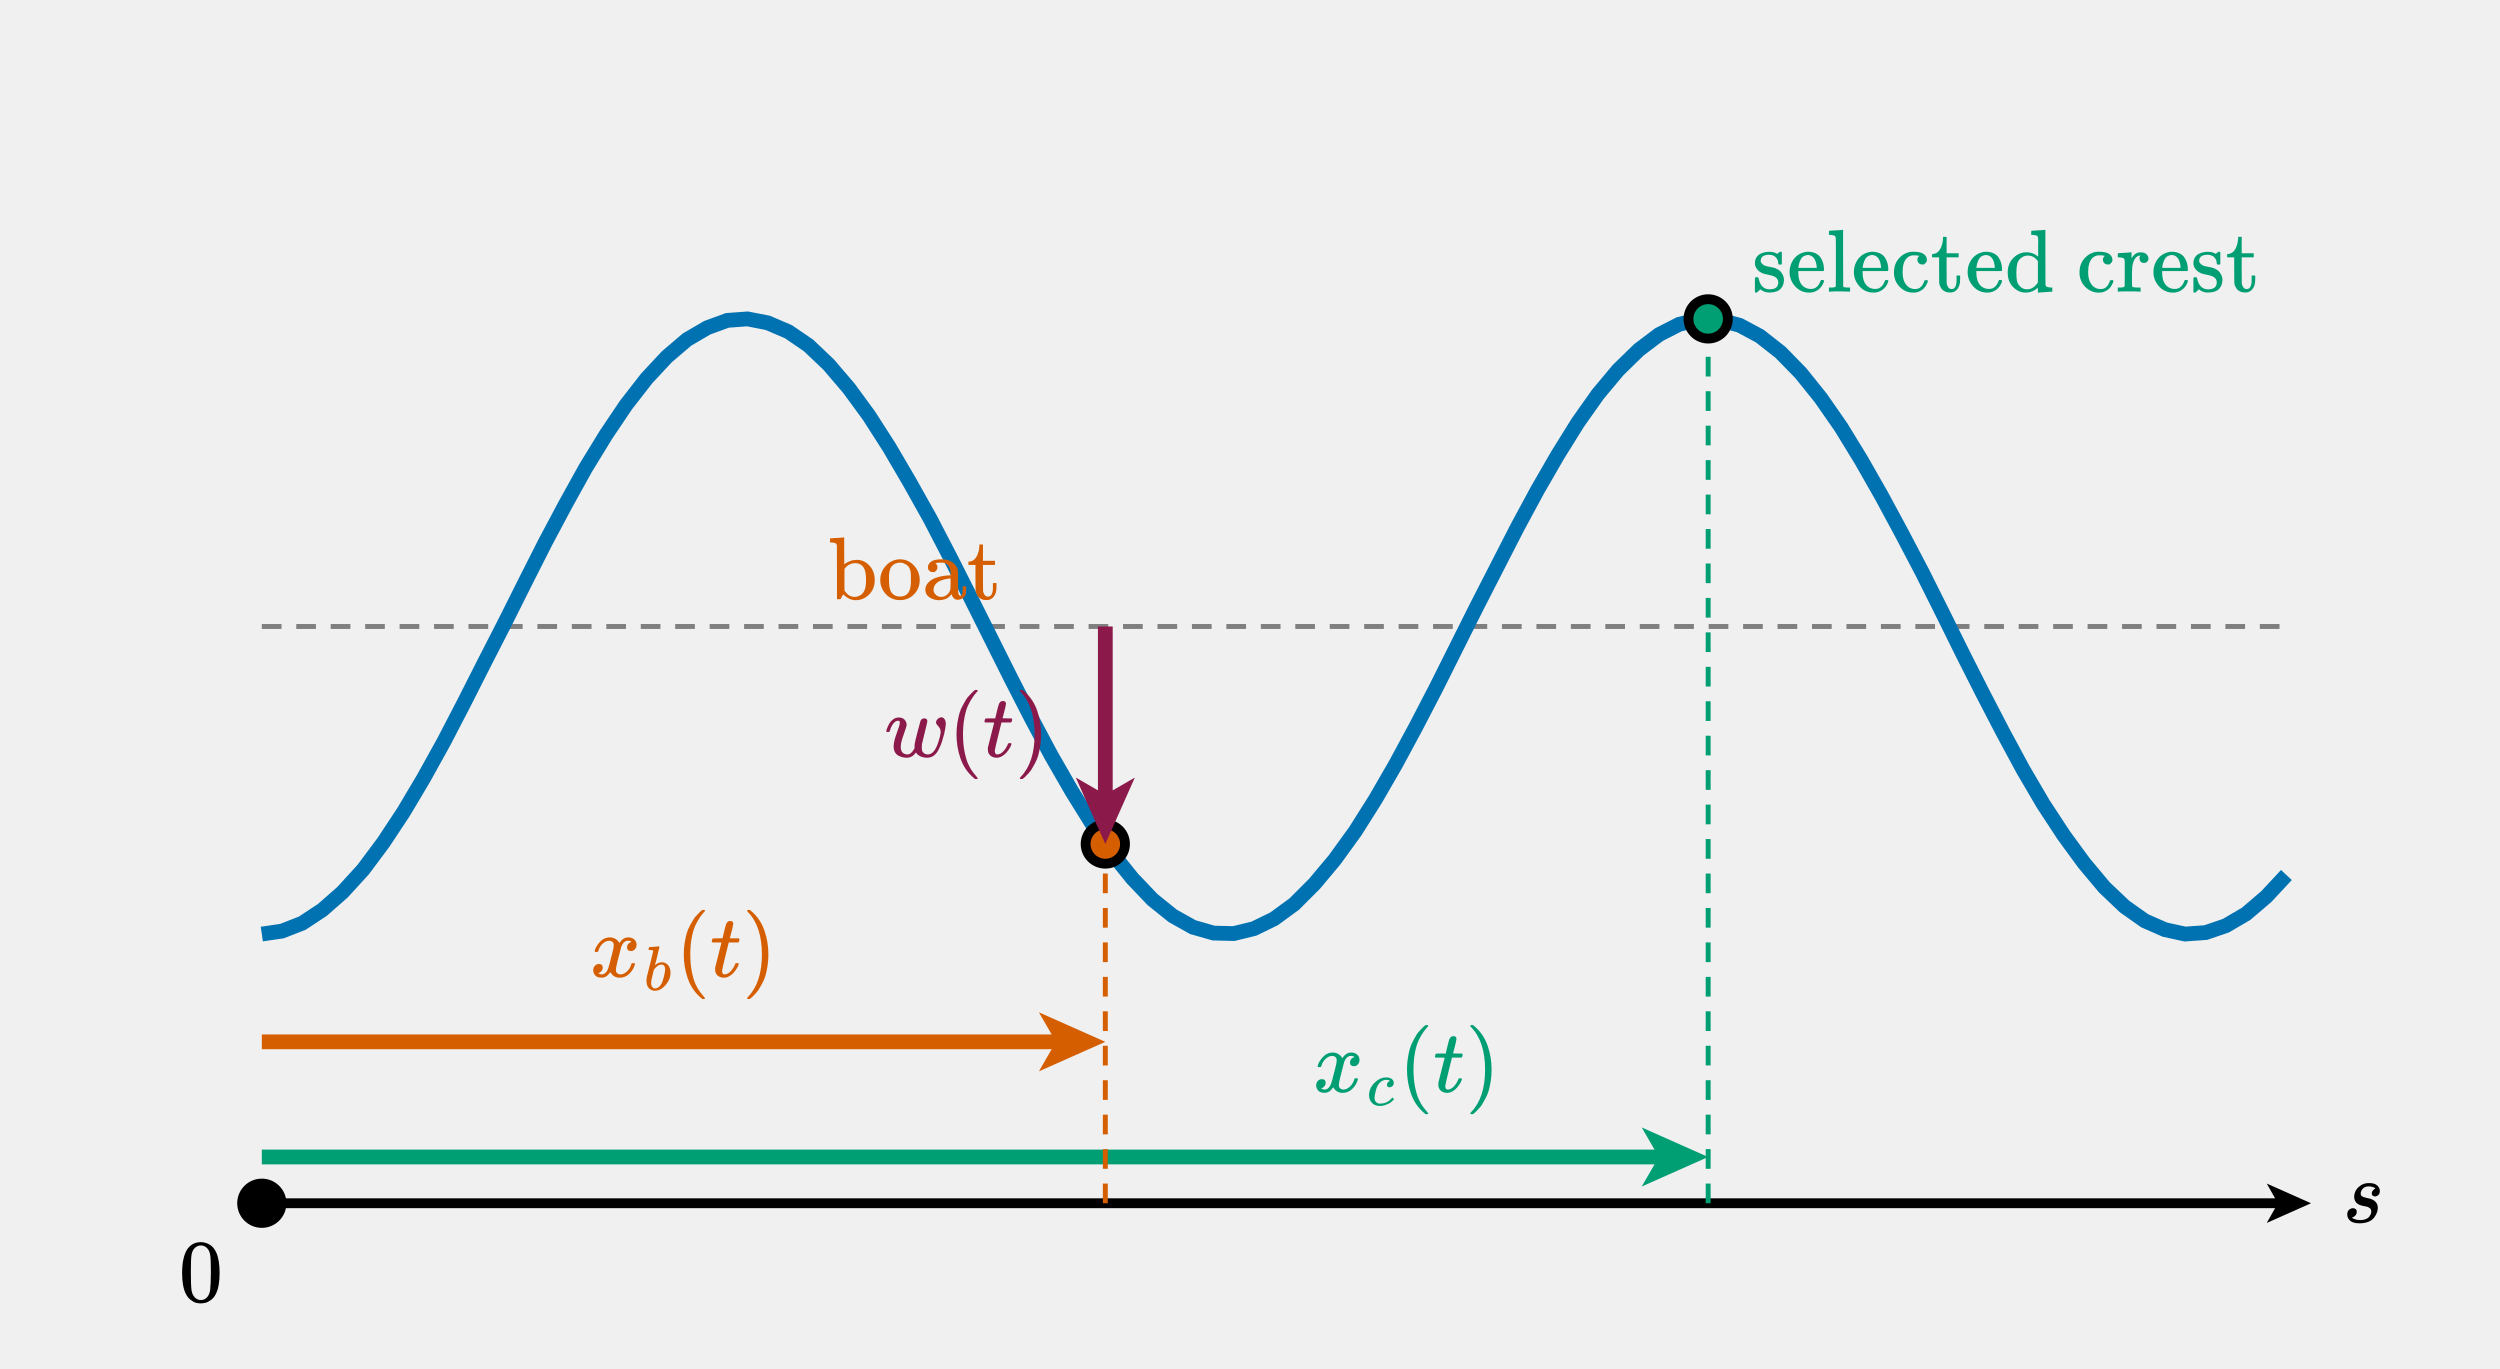
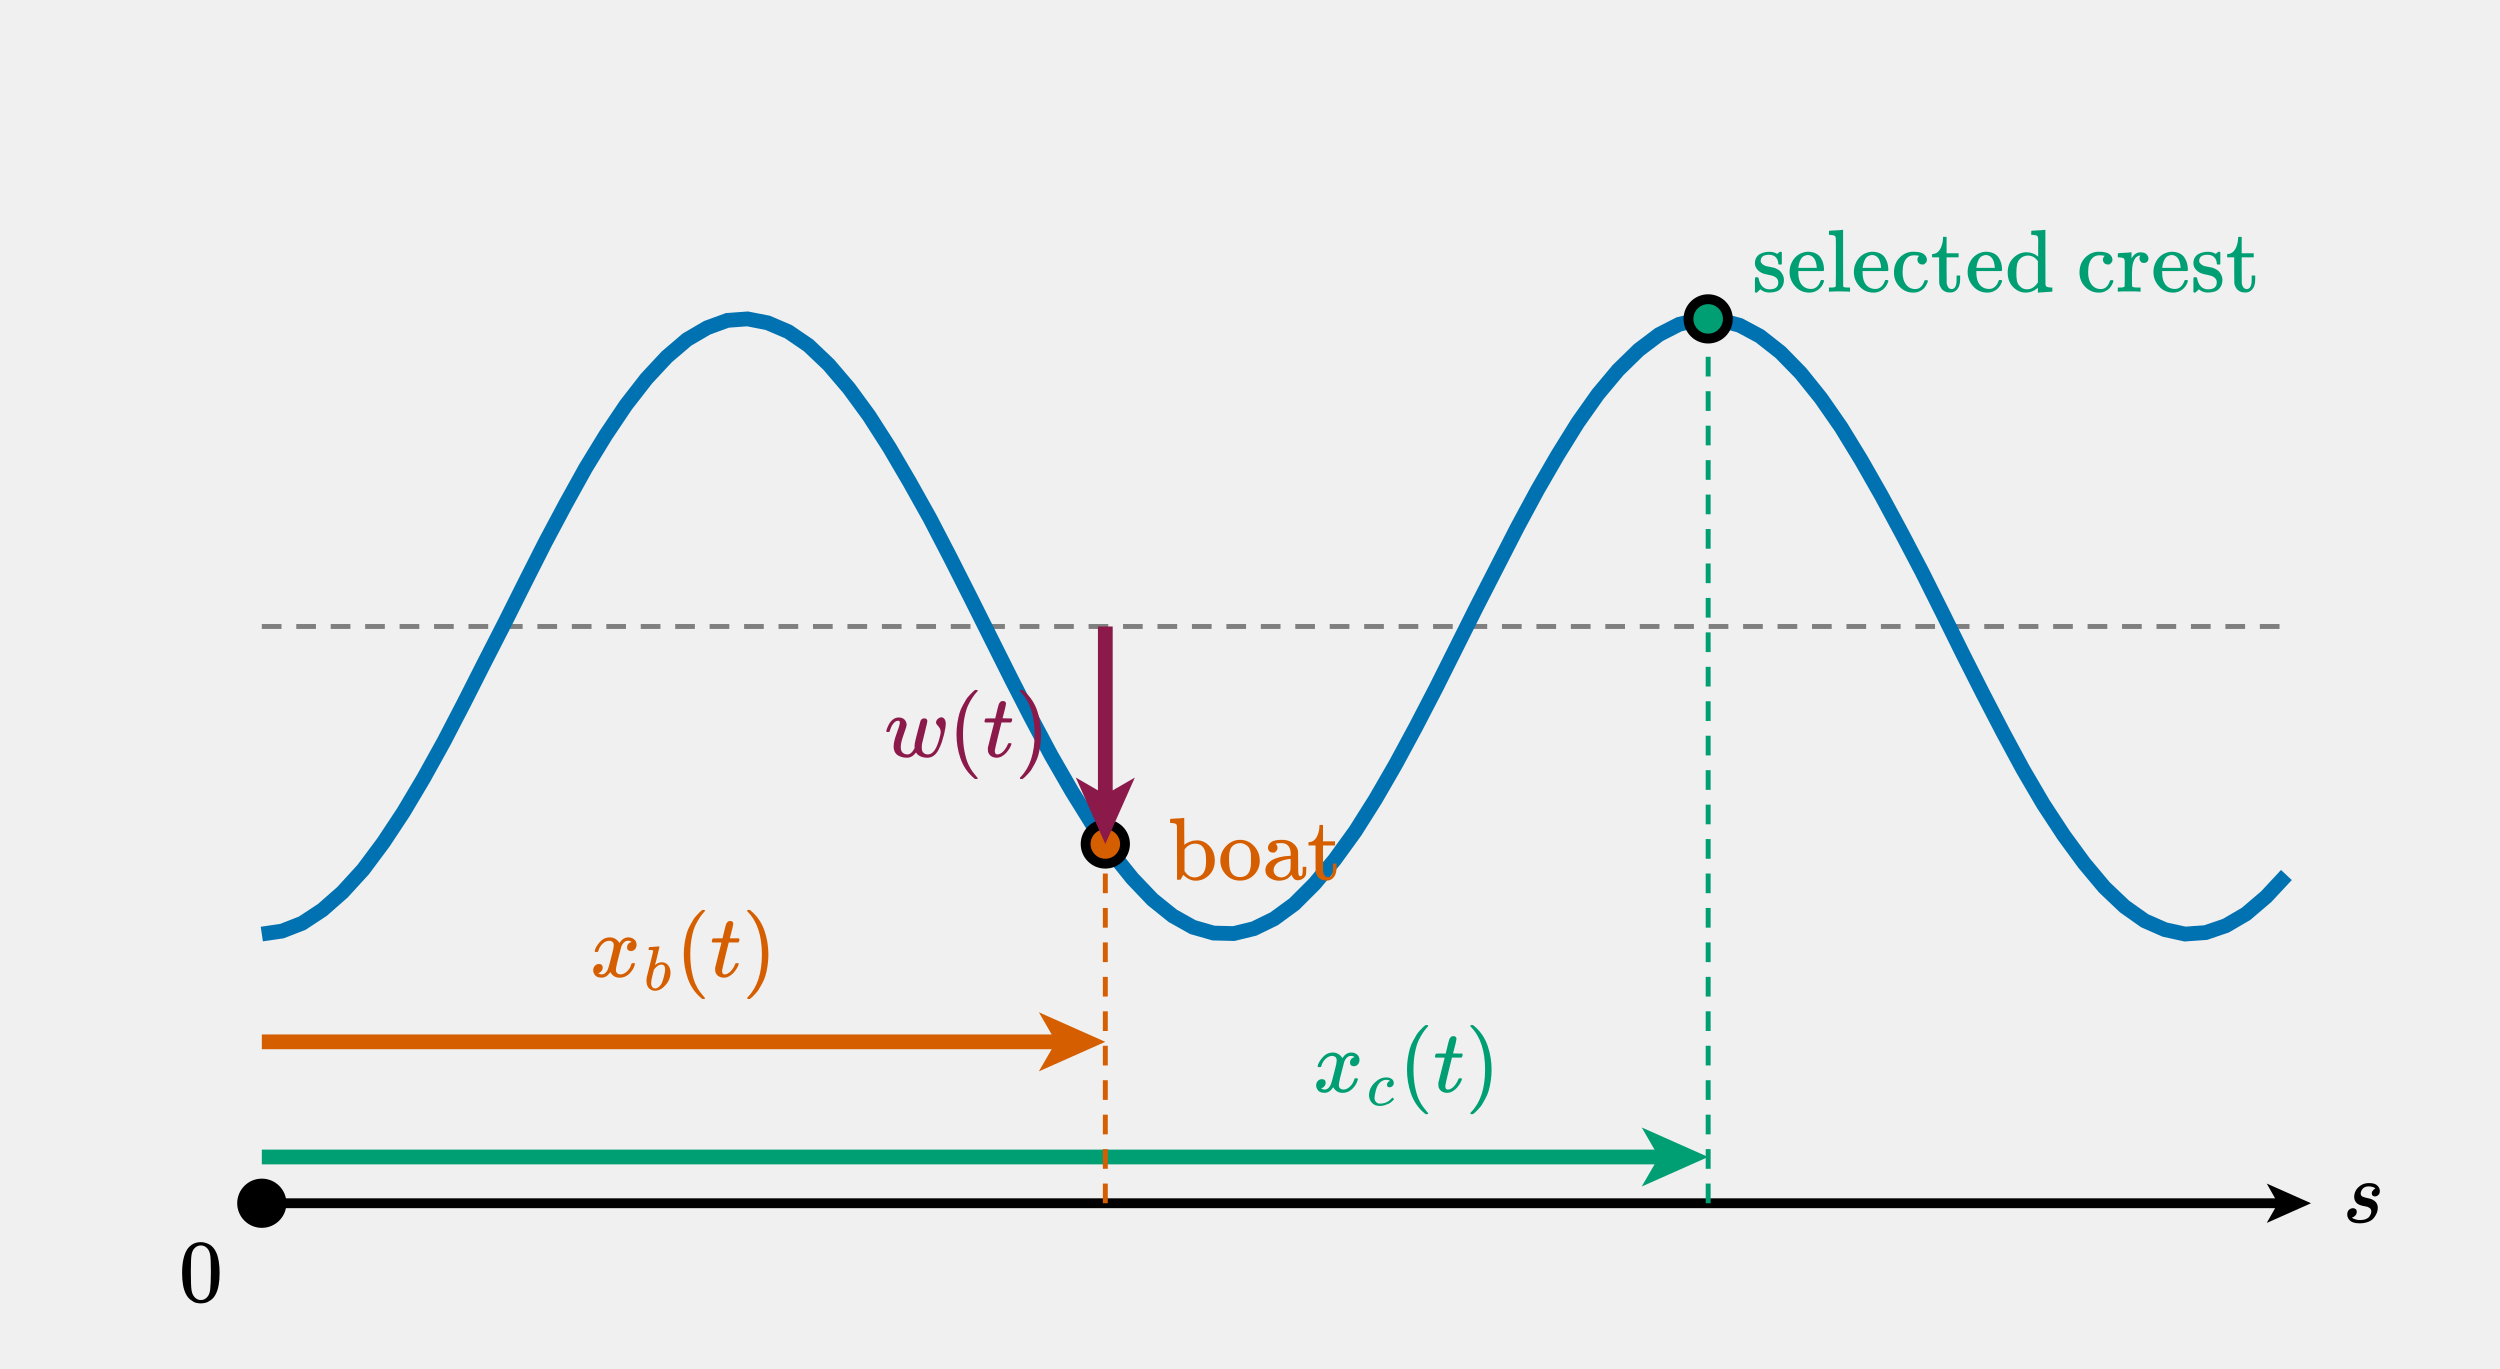
<svg xmlns="http://www.w3.org/2000/svg" xmlns:xlink="http://www.w3.org/1999/xlink" id="prefigure-cr-doppler-quantities-figure" viewBox="0 0 508 278">
  <defs>
    <clipPath id="prefigure-cr-doppler-quantities-__clipPath-0">
      <rect x="14.0" y="14.0" width="480.0" height="250.0" />
    </clipPath>
    <clipPath id="prefigure-cr-doppler-quantities-__clipPath-1">
      <rect x="14.0" y="14.0" width="480.0" height="250.0" />
    </clipPath>
    <marker id="prefigure-cr-doppler-quantities-arrow-head-end-2_None_24_60-black" markerWidth="9.0" markerHeight="8.0" markerUnits="userSpaceOnUse" orient="auto" refX="6.5" refY="4.0">
      <path d="M 9.0 4.0L 0.0 8.0L 1.7 5.0L 1.7 3.0L 0.0 0.0Z" fill="black" stroke="none" />
    </marker>
    <marker id="prefigure-cr-doppler-quantities-arrow-head-end-2_None_24_60-black-outline" markerWidth="13.0" markerHeight="12.0" markerUnits="userSpaceOnUse" orient="auto" refX="8.5" refY="6.0">
      <path d="M 11.8 7.8 L 2.8 11.8 A 2 2 0 0 1 0.0 10.0 L 0.0 2.0 A 2 2 0 0 1 2.8 0.2 L 11.8 4.2 A 2 2 0 0 1 11.8 7.8 Z" fill="white" stroke="none" />
    </marker>
    <marker id="prefigure-cr-doppler-quantities-arrow-head-end-3_None_24_60-hD55E00" markerWidth="13.5" markerHeight="12.0" markerUnits="userSpaceOnUse" orient="auto" refX="9.8" refY="6.0">
      <path d="M 13.5 6.0L 0.0 12.0L 2.6 7.5L 2.6 4.5L 0.0 0.0Z" fill="#D55E00" stroke="none" />
    </marker>
    <marker id="prefigure-cr-doppler-quantities-arrow-head-end-3_None_24_60-hD55E00-outline" markerWidth="17.5" markerHeight="16.0" markerUnits="userSpaceOnUse" orient="auto" refX="11.8" refY="8.0">
      <path d="M 16.3 9.8 L 2.8 15.8 A 2 2 0 0 1 0.0 14.0 L 0.0 2.0 A 2 2 0 0 1 2.8 0.2 L 16.3 6.2 A 2 2 0 0 1 16.3 9.8 Z" fill="white" stroke="none" />
    </marker>
    <marker id="prefigure-cr-doppler-quantities-arrow-head-end-3_None_24_60-h009E73" markerWidth="13.5" markerHeight="12.0" markerUnits="userSpaceOnUse" orient="auto" refX="9.8" refY="6.0">
      <path d="M 13.5 6.0L 0.0 12.0L 2.6 7.5L 2.6 4.5L 0.0 0.0Z" fill="#009E73" stroke="none" />
    </marker>
    <marker id="prefigure-cr-doppler-quantities-arrow-head-end-3_None_24_60-h009E73-outline" markerWidth="17.5" markerHeight="16.0" markerUnits="userSpaceOnUse" orient="auto" refX="11.8" refY="8.0">
      <path d="M 16.3 9.8 L 2.8 15.8 A 2 2 0 0 1 0.0 14.0 L 0.0 2.0 A 2 2 0 0 1 2.8 0.2 L 16.3 6.2 A 2 2 0 0 1 16.3 9.8 Z" fill="white" stroke="none" />
    </marker>
    <marker id="prefigure-cr-doppler-quantities-arrow-head-end-3_None_24_60-h8B1A4A" markerWidth="13.5" markerHeight="12.0" markerUnits="userSpaceOnUse" orient="auto" refX="9.8" refY="6.0">
      <path d="M 13.5 6.0L 0.0 12.0L 2.6 7.5L 2.6 4.5L 0.0 0.0Z" fill="#8B1A4A" stroke="none" />
    </marker>
    <marker id="prefigure-cr-doppler-quantities-arrow-head-end-3_None_24_60-h8B1A4A-outline" markerWidth="17.5" markerHeight="16.0" markerUnits="userSpaceOnUse" orient="auto" refX="11.8" refY="8.0">
      <path d="M 16.3 9.8 L 2.8 15.8 A 2 2 0 0 1 0.0 14.0 L 0.0 2.0 A 2 2 0 0 1 2.8 0.2 L 16.3 6.2 A 2 2 0 0 1 16.3 9.8 Z" fill="white" stroke="none" />
    </marker>
    <marker id="prefigure-cr-doppler-quantities-arrow-head-start-2_None_24_60-black" markerWidth="9.0" markerHeight="8.0" markerUnits="userSpaceOnUse" orient="auto" refX="2.5" refY="4.0">
      <g transform="rotate(180, 4.5, 4.0)">
        <path d="M 9.0 4.0L 0.0 8.0L 1.7 5.0L 1.7 3.0L 0.0 0.0Z" fill="black" stroke="none" />
      </g>
    </marker>
    <marker id="prefigure-cr-doppler-quantities-arrow-head-start-2_None_24_60-black-outline" markerWidth="13.0" markerHeight="12.0" markerUnits="userSpaceOnUse" orient="auto" refX="4.5" refY="6.0">
      <g transform="rotate(180, 6.5, 6.0)">
        <path d="M 11.8 7.8 L 2.8 11.8 A 2 2 0 0 1 0.0 10.0 L 0.0 2.0 A 2 2 0 0 1 2.8 0.2 L 11.8 4.2 A 2 2 0 0 1 11.8 7.8 Z" fill="white" stroke="none" />
      </g>
    </marker>
    <marker id="prefigure-cr-doppler-quantities-arrow-head-start-3_None_24_60-hD55E00" markerWidth="13.5" markerHeight="12.0" markerUnits="userSpaceOnUse" orient="auto" refX="3.7" refY="6.0">
      <g transform="rotate(180, 6.75, 6.0)">
        <path d="M 13.5 6.0L 0.0 12.0L 2.6 7.5L 2.6 4.5L 0.0 0.0Z" fill="#D55E00" stroke="none" />
      </g>
    </marker>
    <marker id="prefigure-cr-doppler-quantities-arrow-head-start-3_None_24_60-hD55E00-outline" markerWidth="17.5" markerHeight="16.0" markerUnits="userSpaceOnUse" orient="auto" refX="5.7" refY="8.0">
      <g transform="rotate(180, 8.75, 8.0)">
        <path d="M 16.3 9.8 L 2.8 15.8 A 2 2 0 0 1 0.0 14.0 L 0.0 2.0 A 2 2 0 0 1 2.8 0.2 L 16.3 6.2 A 2 2 0 0 1 16.3 9.8 Z" fill="white" stroke="none" />
      </g>
    </marker>
    <marker id="prefigure-cr-doppler-quantities-arrow-head-start-3_None_24_60-h009E73" markerWidth="13.5" markerHeight="12.0" markerUnits="userSpaceOnUse" orient="auto" refX="3.7" refY="6.0">
      <g transform="rotate(180, 6.75, 6.0)">
        <path d="M 13.5 6.0L 0.0 12.0L 2.6 7.5L 2.6 4.5L 0.0 0.0Z" fill="#009E73" stroke="none" />
      </g>
    </marker>
    <marker id="prefigure-cr-doppler-quantities-arrow-head-start-3_None_24_60-h009E73-outline" markerWidth="17.5" markerHeight="16.0" markerUnits="userSpaceOnUse" orient="auto" refX="5.7" refY="8.0">
      <g transform="rotate(180, 8.75, 8.0)">
        <path d="M 16.3 9.8 L 2.8 15.8 A 2 2 0 0 1 0.0 14.0 L 0.0 2.0 A 2 2 0 0 1 2.8 0.2 L 16.3 6.2 A 2 2 0 0 1 16.3 9.8 Z" fill="white" stroke="none" />
      </g>
    </marker>
    <marker id="prefigure-cr-doppler-quantities-arrow-head-start-3_None_24_60-h8B1A4A" markerWidth="13.5" markerHeight="12.0" markerUnits="userSpaceOnUse" orient="auto" refX="3.7" refY="6.0">
      <g transform="rotate(180, 6.75, 6.0)">
        <path d="M 13.5 6.0L 0.0 12.0L 2.6 7.5L 2.6 4.5L 0.0 0.0Z" fill="#8B1A4A" stroke="none" />
      </g>
    </marker>
    <marker id="prefigure-cr-doppler-quantities-arrow-head-start-3_None_24_60-h8B1A4A-outline" markerWidth="17.5" markerHeight="16.0" markerUnits="userSpaceOnUse" orient="auto" refX="5.7" refY="8.0">
      <g transform="rotate(180, 8.75, 8.0)">
        <path d="M 16.3 9.8 L 2.8 15.8 A 2 2 0 0 1 0.0 14.0 L 0.0 2.0 A 2 2 0 0 1 2.8 0.2 L 16.3 6.2 A 2 2 0 0 1 16.3 9.8 Z" fill="white" stroke="none" />
      </g>
    </marker>
  </defs>
  <line id="prefigure-cr-doppler-quantities-dop-pos-mean" x1="53.2" y1="127.3" x2="464.6" y2="127.3" stroke="#7F7F7F" stroke-width="1" stroke-dasharray="4 3" fill="none" />
  <path id="prefigure-cr-doppler-quantities-dop-pos-wave" stroke="#0072B2" stroke-width="3" fill="none" d="M 53.2 189.8 L 57.3 189.2 L 61.4 187.6 L 65.5 184.9 L 69.6 181.3 L 73.8 176.7 L 77.9 171.2 L 82.0 165.0 L 86.1 158.1 L 90.2 150.7 L 94.3 142.8 L 98.4 134.7 L 102.6 126.5 L 106.7 118.3 L 110.8 110.2 L 114.9 102.5 L 119.0 95.1 L 123.1 88.4 L 127.2 82.3 L 131.4 76.9 L 135.5 72.5 L 139.6 69.0 L 143.7 66.6 L 147.8 65.1 L 151.9 64.8 L 156.0 65.6 L 160.2 67.4 L 164.3 70.2 L 168.4 74.1 L 172.5 78.9 L 176.6 84.5 L 180.7 90.9 L 184.8 97.9 L 189.0 105.4 L 193.1 113.3 L 197.2 121.4 L 201.3 129.6 L 205.4 137.8 L 209.5 145.8 L 213.6 153.5 L 217.8 160.8 L 221.9 167.4 L 226.0 173.4 L 230.1 178.5 L 234.2 182.8 L 238.3 186.1 L 242.4 188.4 L 246.6 189.6 L 250.7 189.7 L 254.8 188.7 L 258.9 186.7 L 263.0 183.7 L 267.1 179.6 L 271.2 174.7 L 275.4 168.9 L 279.5 162.4 L 283.6 155.3 L 287.7 147.7 L 291.8 139.8 L 295.9 131.6 L 300.0 123.4 L 304.2 115.2 L 308.3 107.2 L 312.4 99.6 L 316.5 92.5 L 320.6 85.9 L 324.7 80.1 L 328.8 75.2 L 333.0 71.1 L 337.1 68.0 L 341.2 65.9 L 345.3 64.9 L 349.4 65.0 L 353.5 66.1 L 357.6 68.3 L 361.8 71.6 L 365.9 75.8 L 370.0 80.9 L 374.1 86.8 L 378.2 93.5 L 382.3 100.7 L 386.4 108.3 L 390.6 116.3 L 394.7 124.5 L 398.8 132.8 L 402.9 140.9 L 407.0 148.8 L 411.1 156.4 L 415.2 163.4 L 419.4 169.8 L 423.5 175.4 L 427.6 180.3 L 431.7 184.2 L 435.8 187.1 L 439.9 188.9 L 444.0 189.8 L 448.2 189.5 L 452.3 188.1 L 456.4 185.7 L 460.5 182.2 L 464.6 177.8" clip-path="url(#prefigure-cr-doppler-quantities-__clipPath-1)" />
  <line id="prefigure-cr-doppler-quantities-dop-pos-axis" x1="53.2" y1="244.5" x2="467.1" y2="244.5" stroke="black" stroke-width="2" fill="none" marker-end="url(#prefigure-cr-doppler-quantities-arrow-head-end-2_None_24_60-black)" />
  <g id="prefigure-cr-doppler-quantities-dop-pos-axis-lab" transform="translate(476.0,244.5) translate(0.0,-4.1)">
    <g id="prefigure-cr-doppler-quantities-__g-0">
      <svg style="vertical-align: -0.184px" width="8.488px" height="8.184px" role="img" focusable="false" viewBox="0 -442 469 452" x="0.0" y="0.0">
        <defs>
          <path id="prefigure-cr-doppler-quantities-MJX-2-TEX-I-1D460" d="M131 289Q131 321 147 354T203 415T300 442Q362 442 390 415T419 355Q419 323 402 308T364 292Q351 292 340 300T328 326Q328 342 337 354T354 372T367 378Q368 378 368 379Q368 382 361 388T336 399T297 405Q249 405 227 379T204 326Q204 301 223 291T278 274T330 259Q396 230 396 163Q396 135 385 107T352 51T289 7T195 -10Q118 -10 86 19T53 87Q53 126 74 143T118 160Q133 160 146 151T160 120Q160 94 142 76T111 58Q109 57 108 57T107 55Q108 52 115 47T146 34T201 27Q237 27 263 38T301 66T318 97T323 122Q323 150 302 164T254 181T195 196T148 231Q131 256 131 289Z" />
        </defs>
        <g stroke="currentColor" fill="currentColor" stroke-width="0" transform="scale(1,-1)">
          <g data-mml-node="math">
            <g data-mml-node="mi" data-semantic-type="identifier" data-semantic-role="latinletter" data-semantic-font="italic" data-semantic-annotation="clearspeak:simple" data-semantic-id="0" data-semantic-speech="s">
              <use data-c="1D460" xlink:href="#prefigure-cr-doppler-quantities-MJX-2-TEX-I-1D460" />
            </g>
          </g>
        </g>
      </svg>
    </g>
  </g>
  <circle id="prefigure-cr-doppler-quantities-dop-pos-origin" cx="53.2" cy="244.5" r="4" stroke="black" stroke-width="2" fill="black" />
  <g id="prefigure-cr-doppler-quantities-dop-pos-origin-lab" transform="translate(45.3,252.4) translate(-9.0,-0.0)">
    <g id="prefigure-cr-doppler-quantities-__g-1">
      <svg style="vertical-align: -0.400px" width="9.048px" height="12.456px" role="img" focusable="false" viewBox="0 -666 500 688" x="0.0" y="0.0">
        <defs>
          <path id="prefigure-cr-doppler-quantities-MJX-3-TEX-N-30" d="M96 585Q152 666 249 666Q297 666 345 640T423 548Q460 465 460 320Q460 165 417 83Q397 41 362 16T301 -15T250 -22Q224 -22 198 -16T137 16T82 83Q39 165 39 320Q39 494 96 585ZM321 597Q291 629 250 629Q208 629 178 597Q153 571 145 525T137 333Q137 175 145 125T181 46Q209 16 250 16Q290 16 318 46Q347 76 354 130T362 333Q362 478 354 524T321 597Z" />
        </defs>
        <g stroke="currentColor" fill="currentColor" stroke-width="0" transform="scale(1,-1)">
          <g data-mml-node="math">
            <g data-mml-node="mn" data-semantic-type="number" data-semantic-role="integer" data-semantic-font="normal" data-semantic-annotation="clearspeak:simple" data-semantic-id="0" data-semantic-speech="0">
              <use data-c="30" xlink:href="#prefigure-cr-doppler-quantities-MJX-3-TEX-N-30" />
            </g>
          </g>
        </g>
      </svg>
    </g>
  </g>
  <line id="prefigure-cr-doppler-quantities-dop-pos-xb-span" x1="53.2" y1="211.7" x2="220.9" y2="211.7" stroke="#D55E00" stroke-width="3" fill="none" marker-end="url(#prefigure-cr-doppler-quantities-arrow-head-end-3_None_24_60-hD55E00)" />
  <g id="prefigure-cr-doppler-quantities-dop-pos-xb-lab" transform="translate(138.9,203.0) translate(-19.0,-18.1)">
    <g id="prefigure-cr-doppler-quantities-__g-2">
      <svg style="vertical-align: -4.528px; color:#D55E00" width="37.960px" height="18.096px" role="img" focusable="false" viewBox="0 -750 2097.3 1000" x="0.0" y="0.0">
        <defs>
          <path id="prefigure-cr-doppler-quantities-MJX-4-TEX-I-1D465" d="M52 289Q59 331 106 386T222 442Q257 442 286 424T329 379Q371 442 430 442Q467 442 494 420T522 361Q522 332 508 314T481 292T458 288Q439 288 427 299T415 328Q415 374 465 391Q454 404 425 404Q412 404 406 402Q368 386 350 336Q290 115 290 78Q290 50 306 38T341 26Q378 26 414 59T463 140Q466 150 469 151T485 153H489Q504 153 504 145Q504 144 502 134Q486 77 440 33T333 -11Q263 -11 227 52Q186 -10 133 -10H127Q78 -10 57 16T35 71Q35 103 54 123T99 143Q142 143 142 101Q142 81 130 66T107 46T94 41L91 40Q91 39 97 36T113 29T132 26Q168 26 194 71Q203 87 217 139T245 247T261 313Q266 340 266 352Q266 380 251 392T217 404Q177 404 142 372T93 290Q91 281 88 280T72 278H58Q52 284 52 289Z" />
          <path id="prefigure-cr-doppler-quantities-MJX-4-TEX-I-1D44F" d="M73 647Q73 657 77 670T89 683Q90 683 161 688T234 694Q246 694 246 685T212 542Q204 508 195 472T180 418L176 399Q176 396 182 402Q231 442 283 442Q345 442 383 396T422 280Q422 169 343 79T173 -11Q123 -11 82 27T40 150V159Q40 180 48 217T97 414Q147 611 147 623T109 637Q104 637 101 637H96Q86 637 83 637T76 640T73 647ZM336 325V331Q336 405 275 405Q258 405 240 397T207 376T181 352T163 330L157 322L136 236Q114 150 114 114Q114 66 138 42Q154 26 178 26Q211 26 245 58Q270 81 285 114T318 219Q336 291 336 325Z" />
          <path id="prefigure-cr-doppler-quantities-MJX-4-TEX-N-2061" d="" />
          <path id="prefigure-cr-doppler-quantities-MJX-4-TEX-N-28" d="M94 250Q94 319 104 381T127 488T164 576T202 643T244 695T277 729T302 750H315H319Q333 750 333 741Q333 738 316 720T275 667T226 581T184 443T167 250T184 58T225 -81T274 -167T316 -220T333 -241Q333 -250 318 -250H315H302L274 -226Q180 -141 137 -14T94 250Z" />
          <path id="prefigure-cr-doppler-quantities-MJX-4-TEX-I-1D461" d="M26 385Q19 392 19 395Q19 399 22 411T27 425Q29 430 36 430T87 431H140L159 511Q162 522 166 540T173 566T179 586T187 603T197 615T211 624T229 626Q247 625 254 615T261 596Q261 589 252 549T232 470L222 433Q222 431 272 431H323Q330 424 330 420Q330 398 317 385H210L174 240Q135 80 135 68Q135 26 162 26Q197 26 230 60T283 144Q285 150 288 151T303 153H307Q322 153 322 145Q322 142 319 133Q314 117 301 95T267 48T216 6T155 -11Q125 -11 98 4T59 56Q57 64 57 83V101L92 241Q127 382 128 383Q128 385 77 385H26Z" />
          <path id="prefigure-cr-doppler-quantities-MJX-4-TEX-N-29" d="M60 749L64 750Q69 750 74 750H86L114 726Q208 641 251 514T294 250Q294 182 284 119T261 12T224 -76T186 -143T145 -194T113 -227T90 -246Q87 -249 86 -250H74Q66 -250 63 -250T58 -247T55 -238Q56 -237 66 -225Q221 -64 221 250T66 725Q56 737 55 738Q55 746 60 749Z" />
        </defs>
        <g stroke="currentColor" fill="currentColor" stroke-width="0" transform="scale(1,-1)">
          <g data-mml-node="math" data-semantic-type="appl" data-semantic-role="simple function" data-semantic-annotation="clearspeak:simple" data-semantic-id="8" data-semantic-children="2,6" data-semantic-content="7,0" data-semantic-speech="x Subscript b Baseline left parenthesis t right parenthesis">
            <g data-mml-node="msub" data-semantic-type="subscript" data-semantic-role="simple function" data-semantic-id="2" data-semantic-children="0,1" data-semantic-parent="8" data-semantic-speech="x Subscript b Baseline">
              <g data-mml-node="mi" data-semantic-type="identifier" data-semantic-role="simple function" data-semantic-font="italic" data-semantic-annotation="clearspeak:simple" data-semantic-id="0" data-semantic-parent="2" data-semantic-operator="appl" data-semantic-speech="x" data-semantic-prefix="Base">
                <use data-c="1D465" xlink:href="#prefigure-cr-doppler-quantities-MJX-4-TEX-I-1D465" />
              </g>
              <g data-mml-node="mi" transform="translate(605,-150) scale(0.707)" data-semantic-type="identifier" data-semantic-role="latinletter" data-semantic-font="italic" data-semantic-annotation="clearspeak:simple" data-semantic-id="1" data-semantic-parent="2" data-semantic-speech="b" data-semantic-prefix="Subscript">
                <use data-c="1D44F" xlink:href="#prefigure-cr-doppler-quantities-MJX-4-TEX-I-1D44F" />
              </g>
            </g>
            <g data-mml-node="mo" data-semantic-type="punctuation" data-semantic-role="application" data-semantic-id="7" data-semantic-parent="8" data-semantic-added="true" data-semantic-operator="appl" data-semantic-speech="of" transform="translate(958.3,0)">
              <use data-c="2061" xlink:href="#prefigure-cr-doppler-quantities-MJX-4-TEX-N-2061" />
            </g>
            <g data-mml-node="mrow" data-semantic-type="fenced" data-semantic-role="leftright" data-semantic-id="6" data-semantic-children="4" data-semantic-content="3,5" data-semantic-parent="8" data-semantic-speech="left parenthesis t right parenthesis" transform="translate(958.3,0)">
              <g data-mml-node="mo" data-semantic-type="fence" data-semantic-role="open" data-semantic-id="3" data-semantic-parent="6" data-semantic-operator="fenced" data-semantic-speech="left parenthesis">
                <use data-c="28" xlink:href="#prefigure-cr-doppler-quantities-MJX-4-TEX-N-28" />
              </g>
              <g data-mml-node="mi" data-semantic-type="identifier" data-semantic-role="latinletter" data-semantic-font="italic" data-semantic-annotation="clearspeak:simple" data-semantic-id="4" data-semantic-parent="6" data-semantic-speech="t" transform="translate(389,0)">
                <use data-c="1D461" xlink:href="#prefigure-cr-doppler-quantities-MJX-4-TEX-I-1D461" />
              </g>
              <g data-mml-node="mo" data-semantic-type="fence" data-semantic-role="close" data-semantic-id="5" data-semantic-parent="6" data-semantic-operator="fenced" data-semantic-speech="right parenthesis" transform="translate(750,0)">
                <use data-c="29" xlink:href="#prefigure-cr-doppler-quantities-MJX-4-TEX-N-29" />
              </g>
            </g>
          </g>
        </g>
      </svg>
    </g>
  </g>
  <line id="prefigure-cr-doppler-quantities-dop-pos-xc-span" x1="53.2" y1="235.1" x2="343.4" y2="235.1" stroke="#009E73" stroke-width="3" fill="none" marker-end="url(#prefigure-cr-doppler-quantities-arrow-head-end-3_None_24_60-h009E73)" />
  <g id="prefigure-cr-doppler-quantities-dop-pos-xc-lab" transform="translate(285.8,226.4) translate(-19.0,-18.1)">
    <g id="prefigure-cr-doppler-quantities-__g-3">
      <svg style="vertical-align: -4.528px; color:#009E73" width="38.016px" height="18.096px" role="img" focusable="false" viewBox="0 -750 2100.2 1000" x="0.0" y="0.0">
        <defs>
          <path id="prefigure-cr-doppler-quantities-MJX-5-TEX-I-1D465" d="M52 289Q59 331 106 386T222 442Q257 442 286 424T329 379Q371 442 430 442Q467 442 494 420T522 361Q522 332 508 314T481 292T458 288Q439 288 427 299T415 328Q415 374 465 391Q454 404 425 404Q412 404 406 402Q368 386 350 336Q290 115 290 78Q290 50 306 38T341 26Q378 26 414 59T463 140Q466 150 469 151T485 153H489Q504 153 504 145Q504 144 502 134Q486 77 440 33T333 -11Q263 -11 227 52Q186 -10 133 -10H127Q78 -10 57 16T35 71Q35 103 54 123T99 143Q142 143 142 101Q142 81 130 66T107 46T94 41L91 40Q91 39 97 36T113 29T132 26Q168 26 194 71Q203 87 217 139T245 247T261 313Q266 340 266 352Q266 380 251 392T217 404Q177 404 142 372T93 290Q91 281 88 280T72 278H58Q52 284 52 289Z" />
          <path id="prefigure-cr-doppler-quantities-MJX-5-TEX-I-1D450" d="M34 159Q34 268 120 355T306 442Q362 442 394 418T427 355Q427 326 408 306T360 285Q341 285 330 295T319 325T330 359T352 380T366 386H367Q367 388 361 392T340 400T306 404Q276 404 249 390Q228 381 206 359Q162 315 142 235T121 119Q121 73 147 50Q169 26 205 26H209Q321 26 394 111Q403 121 406 121Q410 121 419 112T429 98T420 83T391 55T346 25T282 0T202 -11Q127 -11 81 37T34 159Z" />
          <path id="prefigure-cr-doppler-quantities-MJX-5-TEX-N-2061" d="" />
          <path id="prefigure-cr-doppler-quantities-MJX-5-TEX-N-28" d="M94 250Q94 319 104 381T127 488T164 576T202 643T244 695T277 729T302 750H315H319Q333 750 333 741Q333 738 316 720T275 667T226 581T184 443T167 250T184 58T225 -81T274 -167T316 -220T333 -241Q333 -250 318 -250H315H302L274 -226Q180 -141 137 -14T94 250Z" />
          <path id="prefigure-cr-doppler-quantities-MJX-5-TEX-I-1D461" d="M26 385Q19 392 19 395Q19 399 22 411T27 425Q29 430 36 430T87 431H140L159 511Q162 522 166 540T173 566T179 586T187 603T197 615T211 624T229 626Q247 625 254 615T261 596Q261 589 252 549T232 470L222 433Q222 431 272 431H323Q330 424 330 420Q330 398 317 385H210L174 240Q135 80 135 68Q135 26 162 26Q197 26 230 60T283 144Q285 150 288 151T303 153H307Q322 153 322 145Q322 142 319 133Q314 117 301 95T267 48T216 6T155 -11Q125 -11 98 4T59 56Q57 64 57 83V101L92 241Q127 382 128 383Q128 385 77 385H26Z" />
          <path id="prefigure-cr-doppler-quantities-MJX-5-TEX-N-29" d="M60 749L64 750Q69 750 74 750H86L114 726Q208 641 251 514T294 250Q294 182 284 119T261 12T224 -76T186 -143T145 -194T113 -227T90 -246Q87 -249 86 -250H74Q66 -250 63 -250T58 -247T55 -238Q56 -237 66 -225Q221 -64 221 250T66 725Q56 737 55 738Q55 746 60 749Z" />
        </defs>
        <g stroke="currentColor" fill="currentColor" stroke-width="0" transform="scale(1,-1)">
          <g data-mml-node="math" data-semantic-type="appl" data-semantic-role="simple function" data-semantic-annotation="clearspeak:simple" data-semantic-id="8" data-semantic-children="2,6" data-semantic-content="7,0" data-semantic-speech="x Subscript c Baseline left parenthesis t right parenthesis">
            <g data-mml-node="msub" data-semantic-type="subscript" data-semantic-role="simple function" data-semantic-id="2" data-semantic-children="0,1" data-semantic-parent="8" data-semantic-speech="x Subscript c Baseline">
              <g data-mml-node="mi" data-semantic-type="identifier" data-semantic-role="simple function" data-semantic-font="italic" data-semantic-annotation="clearspeak:simple" data-semantic-id="0" data-semantic-parent="2" data-semantic-operator="appl" data-semantic-speech="x" data-semantic-prefix="Base">
                <use data-c="1D465" xlink:href="#prefigure-cr-doppler-quantities-MJX-5-TEX-I-1D465" />
              </g>
              <g data-mml-node="mi" transform="translate(605,-150) scale(0.707)" data-semantic-type="identifier" data-semantic-role="latinletter" data-semantic-font="italic" data-semantic-annotation="clearspeak:simple" data-semantic-id="1" data-semantic-parent="2" data-semantic-speech="c" data-semantic-prefix="Subscript">
                <use data-c="1D450" xlink:href="#prefigure-cr-doppler-quantities-MJX-5-TEX-I-1D450" />
              </g>
            </g>
            <g data-mml-node="mo" data-semantic-type="punctuation" data-semantic-role="application" data-semantic-id="7" data-semantic-parent="8" data-semantic-added="true" data-semantic-operator="appl" data-semantic-speech="of" transform="translate(961.2,0)">
              <use data-c="2061" xlink:href="#prefigure-cr-doppler-quantities-MJX-5-TEX-N-2061" />
            </g>
            <g data-mml-node="mrow" data-semantic-type="fenced" data-semantic-role="leftright" data-semantic-id="6" data-semantic-children="4" data-semantic-content="3,5" data-semantic-parent="8" data-semantic-speech="left parenthesis t right parenthesis" transform="translate(961.2,0)">
              <g data-mml-node="mo" data-semantic-type="fence" data-semantic-role="open" data-semantic-id="3" data-semantic-parent="6" data-semantic-operator="fenced" data-semantic-speech="left parenthesis">
                <use data-c="28" xlink:href="#prefigure-cr-doppler-quantities-MJX-5-TEX-N-28" />
              </g>
              <g data-mml-node="mi" data-semantic-type="identifier" data-semantic-role="latinletter" data-semantic-font="italic" data-semantic-annotation="clearspeak:simple" data-semantic-id="4" data-semantic-parent="6" data-semantic-speech="t" transform="translate(389,0)">
                <use data-c="1D461" xlink:href="#prefigure-cr-doppler-quantities-MJX-5-TEX-I-1D461" />
              </g>
              <g data-mml-node="mo" data-semantic-type="fence" data-semantic-role="close" data-semantic-id="5" data-semantic-parent="6" data-semantic-operator="fenced" data-semantic-speech="right parenthesis" transform="translate(750,0)">
                <use data-c="29" xlink:href="#prefigure-cr-doppler-quantities-MJX-5-TEX-N-29" />
              </g>
            </g>
          </g>
        </g>
      </svg>
    </g>
  </g>
  <line id="prefigure-cr-doppler-quantities-dop-pos-xb-guide" x1="224.6" y1="244.5" x2="224.6" y2="171.5" stroke="#D55E00" stroke-width="1" stroke-dasharray="4 3" fill="none" />
  <line id="prefigure-cr-doppler-quantities-dop-pos-xc-guide" x1="347.1" y1="244.5" x2="347.1" y2="64.8" stroke="#009E73" stroke-width="1" stroke-dasharray="4 3" fill="none" />
  <circle id="prefigure-cr-doppler-quantities-dop-pos-boat-sample" cx="224.6" cy="171.5" r="4" stroke="black" stroke-width="2" fill="#D55E00" />
  <circle id="prefigure-cr-doppler-quantities-dop-pos-crest" cx="347.1" cy="64.8" r="4" stroke="black" stroke-width="2" fill="#009E73" />
  <line id="prefigure-cr-doppler-quantities-dop-pos-height" x1="224.6" y1="127.3" x2="224.6" y2="167.8" stroke="#8B1A4A" stroke-width="3" fill="none" marker-end="url(#prefigure-cr-doppler-quantities-arrow-head-end-3_None_24_60-h8B1A4A)" />
  <g id="prefigure-cr-doppler-quantities-dop-pos-height-lab" transform="translate(213.3,149.2) translate(-33.6,-9.0)">
    <g id="prefigure-cr-doppler-quantities-__g-4">
      <svg style="vertical-align: -4.528px; color:#8B1A4A" width="33.576px" height="18.096px" role="img" focusable="false" viewBox="0 -750 1855 1000" x="0.0" y="0.0">
        <defs>
          <path id="prefigure-cr-doppler-quantities-MJX-6-TEX-I-1D464" d="M580 385Q580 406 599 424T641 443Q659 443 674 425T690 368Q690 339 671 253Q656 197 644 161T609 80T554 12T482 -11Q438 -11 404 5T355 48Q354 47 352 44Q311 -11 252 -11Q226 -11 202 -5T155 14T118 53T104 116Q104 170 138 262T173 379Q173 380 173 381Q173 390 173 393T169 400T158 404H154Q131 404 112 385T82 344T65 302T57 280Q55 278 41 278H27Q21 284 21 287Q21 293 29 315T52 366T96 418T161 441Q204 441 227 416T250 358Q250 340 217 250T184 111Q184 65 205 46T258 26Q301 26 334 87L339 96V119Q339 122 339 128T340 136T341 143T342 152T345 165T348 182T354 206T362 238T373 281Q402 395 406 404Q419 431 449 431Q468 431 475 421T483 402Q483 389 454 274T422 142Q420 131 420 107V100Q420 85 423 71T442 42T487 26Q558 26 600 148Q609 171 620 213T632 273Q632 306 619 325T593 357T580 385Z" />
          <path id="prefigure-cr-doppler-quantities-MJX-6-TEX-N-2061" d="" />
          <path id="prefigure-cr-doppler-quantities-MJX-6-TEX-N-28" d="M94 250Q94 319 104 381T127 488T164 576T202 643T244 695T277 729T302 750H315H319Q333 750 333 741Q333 738 316 720T275 667T226 581T184 443T167 250T184 58T225 -81T274 -167T316 -220T333 -241Q333 -250 318 -250H315H302L274 -226Q180 -141 137 -14T94 250Z" />
          <path id="prefigure-cr-doppler-quantities-MJX-6-TEX-I-1D461" d="M26 385Q19 392 19 395Q19 399 22 411T27 425Q29 430 36 430T87 431H140L159 511Q162 522 166 540T173 566T179 586T187 603T197 615T211 624T229 626Q247 625 254 615T261 596Q261 589 252 549T232 470L222 433Q222 431 272 431H323Q330 424 330 420Q330 398 317 385H210L174 240Q135 80 135 68Q135 26 162 26Q197 26 230 60T283 144Q285 150 288 151T303 153H307Q322 153 322 145Q322 142 319 133Q314 117 301 95T267 48T216 6T155 -11Q125 -11 98 4T59 56Q57 64 57 83V101L92 241Q127 382 128 383Q128 385 77 385H26Z" />
          <path id="prefigure-cr-doppler-quantities-MJX-6-TEX-N-29" d="M60 749L64 750Q69 750 74 750H86L114 726Q208 641 251 514T294 250Q294 182 284 119T261 12T224 -76T186 -143T145 -194T113 -227T90 -246Q87 -249 86 -250H74Q66 -250 63 -250T58 -247T55 -238Q56 -237 66 -225Q221 -64 221 250T66 725Q56 737 55 738Q55 746 60 749Z" />
        </defs>
        <g stroke="currentColor" fill="currentColor" stroke-width="0" transform="scale(1,-1)">
          <g data-mml-node="math" data-semantic-type="appl" data-semantic-role="simple function" data-semantic-annotation="clearspeak:simple" data-semantic-id="6" data-semantic-children="0,4" data-semantic-content="5,0" data-semantic-speech="w left parenthesis t right parenthesis">
            <g data-mml-node="mi" data-semantic-type="identifier" data-semantic-role="simple function" data-semantic-font="italic" data-semantic-annotation="clearspeak:simple" data-semantic-id="0" data-semantic-parent="6" data-semantic-operator="appl" data-semantic-speech="w">
              <use data-c="1D464" xlink:href="#prefigure-cr-doppler-quantities-MJX-6-TEX-I-1D464" />
            </g>
            <g data-mml-node="mo" data-semantic-type="punctuation" data-semantic-role="application" data-semantic-id="5" data-semantic-parent="6" data-semantic-added="true" data-semantic-operator="appl" data-semantic-speech="of" transform="translate(716,0)">
              <use data-c="2061" xlink:href="#prefigure-cr-doppler-quantities-MJX-6-TEX-N-2061" />
            </g>
            <g data-mml-node="mrow" data-semantic-type="fenced" data-semantic-role="leftright" data-semantic-id="4" data-semantic-children="2" data-semantic-content="1,3" data-semantic-parent="6" data-semantic-speech="left parenthesis t right parenthesis" transform="translate(716,0)">
              <g data-mml-node="mo" data-semantic-type="fence" data-semantic-role="open" data-semantic-id="1" data-semantic-parent="4" data-semantic-operator="fenced" data-semantic-speech="left parenthesis">
                <use data-c="28" xlink:href="#prefigure-cr-doppler-quantities-MJX-6-TEX-N-28" />
              </g>
              <g data-mml-node="mi" data-semantic-type="identifier" data-semantic-role="latinletter" data-semantic-font="italic" data-semantic-annotation="clearspeak:simple" data-semantic-id="2" data-semantic-parent="4" data-semantic-speech="t" transform="translate(389,0)">
                <use data-c="1D461" xlink:href="#prefigure-cr-doppler-quantities-MJX-6-TEX-I-1D461" />
              </g>
              <g data-mml-node="mo" data-semantic-type="fence" data-semantic-role="close" data-semantic-id="3" data-semantic-parent="4" data-semantic-operator="fenced" data-semantic-speech="right parenthesis" transform="translate(750,0)">
                <use data-c="29" xlink:href="#prefigure-cr-doppler-quantities-MJX-6-TEX-N-29" />
              </g>
            </g>
          </g>
        </g>
      </svg>
    </g>
  </g>
-   <g id="prefigure-cr-doppler-quantities-dop-pos-boat-text" transform="translate(203.5,115.6) translate(-35.2,-6.4)">
+   <g id="prefigure-cr-doppler-quantities-dop-pos-boat-text" transform="translate(237.4,172.6) translate(0.0,-6.4)">
    <g id="prefigure-cr-doppler-quantities-__g-5">
      <svg style="vertical-align: -0.200px; color:#D55E00" width="35.200px" height="12.760px" role="img" focusable="false" viewBox="0 -694 1945 705" x="0.0" y="0.0">
        <defs>
          <path id="prefigure-cr-doppler-quantities-MJX-7-TEX-N-62" d="M307 -11Q234 -11 168 55L158 37Q156 34 153 28T147 17T143 10L138 1L118 0H98V298Q98 599 97 603Q94 622 83 628T38 637H20V660Q20 683 22 683L32 684Q42 685 61 686T98 688Q115 689 135 690T165 693T176 694H179V543Q179 391 180 391L183 394Q186 397 192 401T207 411T228 421T254 431T286 439T323 442Q401 442 461 379T522 216Q522 115 458 52T307 -11ZM182 98Q182 97 187 90T196 79T206 67T218 55T233 44T250 35T271 29T295 26Q330 26 363 46T412 113Q424 148 424 212Q424 287 412 323Q385 405 300 405Q270 405 239 390T188 347L182 339V98Z" />
          <path id="prefigure-cr-doppler-quantities-MJX-7-TEX-N-6F" d="M28 214Q28 309 93 378T250 448Q340 448 405 380T471 215Q471 120 407 55T250 -10Q153 -10 91 57T28 214ZM250 30Q372 30 372 193V225V250Q372 272 371 288T364 326T348 362T317 390T268 410Q263 411 252 411Q222 411 195 399Q152 377 139 338T126 246V226Q126 130 145 91Q177 30 250 30Z" />
          <path id="prefigure-cr-doppler-quantities-MJX-7-TEX-N-61" d="M137 305T115 305T78 320T63 359Q63 394 97 421T218 448Q291 448 336 416T396 340Q401 326 401 309T402 194V124Q402 76 407 58T428 40Q443 40 448 56T453 109V145H493V106Q492 66 490 59Q481 29 455 12T400 -6T353 12T329 54V58L327 55Q325 52 322 49T314 40T302 29T287 17T269 6T247 -2T221 -8T190 -11Q130 -11 82 20T34 107Q34 128 41 147T68 188T116 225T194 253T304 268H318V290Q318 324 312 340Q290 411 215 411Q197 411 181 410T156 406T148 403Q170 388 170 359Q170 334 154 320ZM126 106Q126 75 150 51T209 26Q247 26 276 49T315 109Q317 116 318 175Q318 233 317 233Q309 233 296 232T251 223T193 203T147 166T126 106Z" />
          <path id="prefigure-cr-doppler-quantities-MJX-7-TEX-N-74" d="M27 422Q80 426 109 478T141 600V615H181V431H316V385H181V241Q182 116 182 100T189 68Q203 29 238 29Q282 29 292 100Q293 108 293 146V181H333V146V134Q333 57 291 17Q264 -10 221 -10Q187 -10 162 2T124 33T105 68T98 100Q97 107 97 248V385H18V422H27Z" />
        </defs>
        <g stroke="currentColor" fill="currentColor" stroke-width="0" transform="scale(1,-1)">
          <g data-mml-node="math">
            <g data-mml-node="mtext" data-semantic-type="text" data-semantic-role="unknown" data-semantic-font="normal" data-semantic-annotation="clearspeak:unit" data-semantic-id="0" data-semantic-speech="boat">
              <use data-c="62" xlink:href="#prefigure-cr-doppler-quantities-MJX-7-TEX-N-62" />
              <use data-c="6F" xlink:href="#prefigure-cr-doppler-quantities-MJX-7-TEX-N-6F" transform="translate(556,0)" />
              <use data-c="61" xlink:href="#prefigure-cr-doppler-quantities-MJX-7-TEX-N-61" transform="translate(1056,0)" />
              <use data-c="74" xlink:href="#prefigure-cr-doppler-quantities-MJX-7-TEX-N-74" transform="translate(1556,0)" />
            </g>
          </g>
        </g>
      </svg>
    </g>
  </g>
  <g id="prefigure-cr-doppler-quantities-dop-pos-crest-text" transform="translate(356.0,53.1) translate(0.0,-6.4)">
    <g id="prefigure-cr-doppler-quantities-__g-6">
      <svg style="vertical-align: -0.200px; color:#009E73" width="103.280px" height="12.760px" role="img" focusable="false" viewBox="0 -694 5706 705" x="0.0" y="0.0">
        <defs>
          <path id="prefigure-cr-doppler-quantities-MJX-8-TEX-N-73" d="M295 316Q295 356 268 385T190 414Q154 414 128 401Q98 382 98 349Q97 344 98 336T114 312T157 287Q175 282 201 278T245 269T277 256Q294 248 310 236T342 195T359 133Q359 71 321 31T198 -10H190Q138 -10 94 26L86 19L77 10Q71 4 65 -1L54 -11H46H42Q39 -11 33 -5V74V132Q33 153 35 157T45 162H54Q66 162 70 158T75 146T82 119T101 77Q136 26 198 26Q295 26 295 104Q295 133 277 151Q257 175 194 187T111 210Q75 227 54 256T33 318Q33 357 50 384T93 424T143 442T187 447H198Q238 447 268 432L283 424L292 431Q302 440 314 448H322H326Q329 448 335 442V310L329 304H301Q295 310 295 316Z" />
          <path id="prefigure-cr-doppler-quantities-MJX-8-TEX-N-65" d="M28 218Q28 273 48 318T98 391T163 433T229 448Q282 448 320 430T378 380T406 316T415 245Q415 238 408 231H126V216Q126 68 226 36Q246 30 270 30Q312 30 342 62Q359 79 369 104L379 128Q382 131 395 131H398Q415 131 415 121Q415 117 412 108Q393 53 349 21T250 -11Q155 -11 92 58T28 218ZM333 275Q322 403 238 411H236Q228 411 220 410T195 402T166 381T143 340T127 274V267H333V275Z" />
          <path id="prefigure-cr-doppler-quantities-MJX-8-TEX-N-6C" d="M42 46H56Q95 46 103 60V68Q103 77 103 91T103 124T104 167T104 217T104 272T104 329Q104 366 104 407T104 482T104 542T103 586T103 603Q100 622 89 628T44 637H26V660Q26 683 28 683L38 684Q48 685 67 686T104 688Q121 689 141 690T171 693T182 694H185V379Q185 62 186 60Q190 52 198 49Q219 46 247 46H263V0H255L232 1Q209 2 183 2T145 3T107 3T57 1L34 0H26V46H42Z" />
          <path id="prefigure-cr-doppler-quantities-MJX-8-TEX-N-63" d="M370 305T349 305T313 320T297 358Q297 381 312 396Q317 401 317 402T307 404Q281 408 258 408Q209 408 178 376Q131 329 131 219Q131 137 162 90Q203 29 272 29Q313 29 338 55T374 117Q376 125 379 127T395 129H409Q415 123 415 120Q415 116 411 104T395 71T366 33T318 2T249 -11Q163 -11 99 53T34 214Q34 318 99 383T250 448T370 421T404 357Q404 334 387 320Z" />
          <path id="prefigure-cr-doppler-quantities-MJX-8-TEX-N-74" d="M27 422Q80 426 109 478T141 600V615H181V431H316V385H181V241Q182 116 182 100T189 68Q203 29 238 29Q282 29 292 100Q293 108 293 146V181H333V146V134Q333 57 291 17Q264 -10 221 -10Q187 -10 162 2T124 33T105 68T98 100Q97 107 97 248V385H18V422H27Z" />
          <path id="prefigure-cr-doppler-quantities-MJX-8-TEX-N-64" d="M376 495Q376 511 376 535T377 568Q377 613 367 624T316 637H298V660Q298 683 300 683L310 684Q320 685 339 686T376 688Q393 689 413 690T443 693T454 694H457V390Q457 84 458 81Q461 61 472 55T517 46H535V0Q533 0 459 -5T380 -11H373V44L365 37Q307 -11 235 -11Q158 -11 96 50T34 215Q34 315 97 378T244 442Q319 442 376 393V495ZM373 342Q328 405 260 405Q211 405 173 369Q146 341 139 305T131 211Q131 155 138 120T173 59Q203 26 251 26Q322 26 373 103V342Z" />
          <path id="prefigure-cr-doppler-quantities-MJX-8-TEX-N-20" d="" />
          <path id="prefigure-cr-doppler-quantities-MJX-8-TEX-N-72" d="M36 46H50Q89 46 97 60V68Q97 77 97 91T98 122T98 161T98 203Q98 234 98 269T98 328L97 351Q94 370 83 376T38 385H20V408Q20 431 22 431L32 432Q42 433 60 434T96 436Q112 437 131 438T160 441T171 442H174V373Q213 441 271 441H277Q322 441 343 419T364 373Q364 352 351 337T313 322Q288 322 276 338T263 372Q263 381 265 388T270 400T273 405Q271 407 250 401Q234 393 226 386Q179 341 179 207V154Q179 141 179 127T179 101T180 81T180 66V61Q181 59 183 57T188 54T193 51T200 49T207 48T216 47T225 47T235 46T245 46H276V0H267Q249 3 140 3Q37 3 28 0H20V46H36Z" />
        </defs>
        <g stroke="currentColor" fill="currentColor" stroke-width="0" transform="scale(1,-1)">
          <g data-mml-node="math">
            <g data-mml-node="mtext" data-semantic-type="text" data-semantic-role="unknown" data-semantic-font="normal" data-semantic-annotation="clearspeak:unit" data-semantic-id="0" data-semantic-speech="selected crest">
              <use data-c="73" xlink:href="#prefigure-cr-doppler-quantities-MJX-8-TEX-N-73" />
              <use data-c="65" xlink:href="#prefigure-cr-doppler-quantities-MJX-8-TEX-N-65" transform="translate(394,0)" />
              <use data-c="6C" xlink:href="#prefigure-cr-doppler-quantities-MJX-8-TEX-N-6C" transform="translate(838,0)" />
              <use data-c="65" xlink:href="#prefigure-cr-doppler-quantities-MJX-8-TEX-N-65" transform="translate(1116,0)" />
              <use data-c="63" xlink:href="#prefigure-cr-doppler-quantities-MJX-8-TEX-N-63" transform="translate(1560,0)" />
              <use data-c="74" xlink:href="#prefigure-cr-doppler-quantities-MJX-8-TEX-N-74" transform="translate(2004,0)" />
              <use data-c="65" xlink:href="#prefigure-cr-doppler-quantities-MJX-8-TEX-N-65" transform="translate(2393,0)" />
              <use data-c="64" xlink:href="#prefigure-cr-doppler-quantities-MJX-8-TEX-N-64" transform="translate(2837,0)" />
              <use data-c="20" xlink:href="#prefigure-cr-doppler-quantities-MJX-8-TEX-N-20" transform="translate(3393,0)" />
              <use data-c="63" xlink:href="#prefigure-cr-doppler-quantities-MJX-8-TEX-N-63" transform="translate(3643,0)" />
              <use data-c="72" xlink:href="#prefigure-cr-doppler-quantities-MJX-8-TEX-N-72" transform="translate(4087,0)" />
              <use data-c="65" xlink:href="#prefigure-cr-doppler-quantities-MJX-8-TEX-N-65" transform="translate(4479,0)" />
              <use data-c="73" xlink:href="#prefigure-cr-doppler-quantities-MJX-8-TEX-N-73" transform="translate(4923,0)" />
              <use data-c="74" xlink:href="#prefigure-cr-doppler-quantities-MJX-8-TEX-N-74" transform="translate(5317,0)" />
            </g>
          </g>
        </g>
      </svg>
    </g>
  </g>
</svg>
